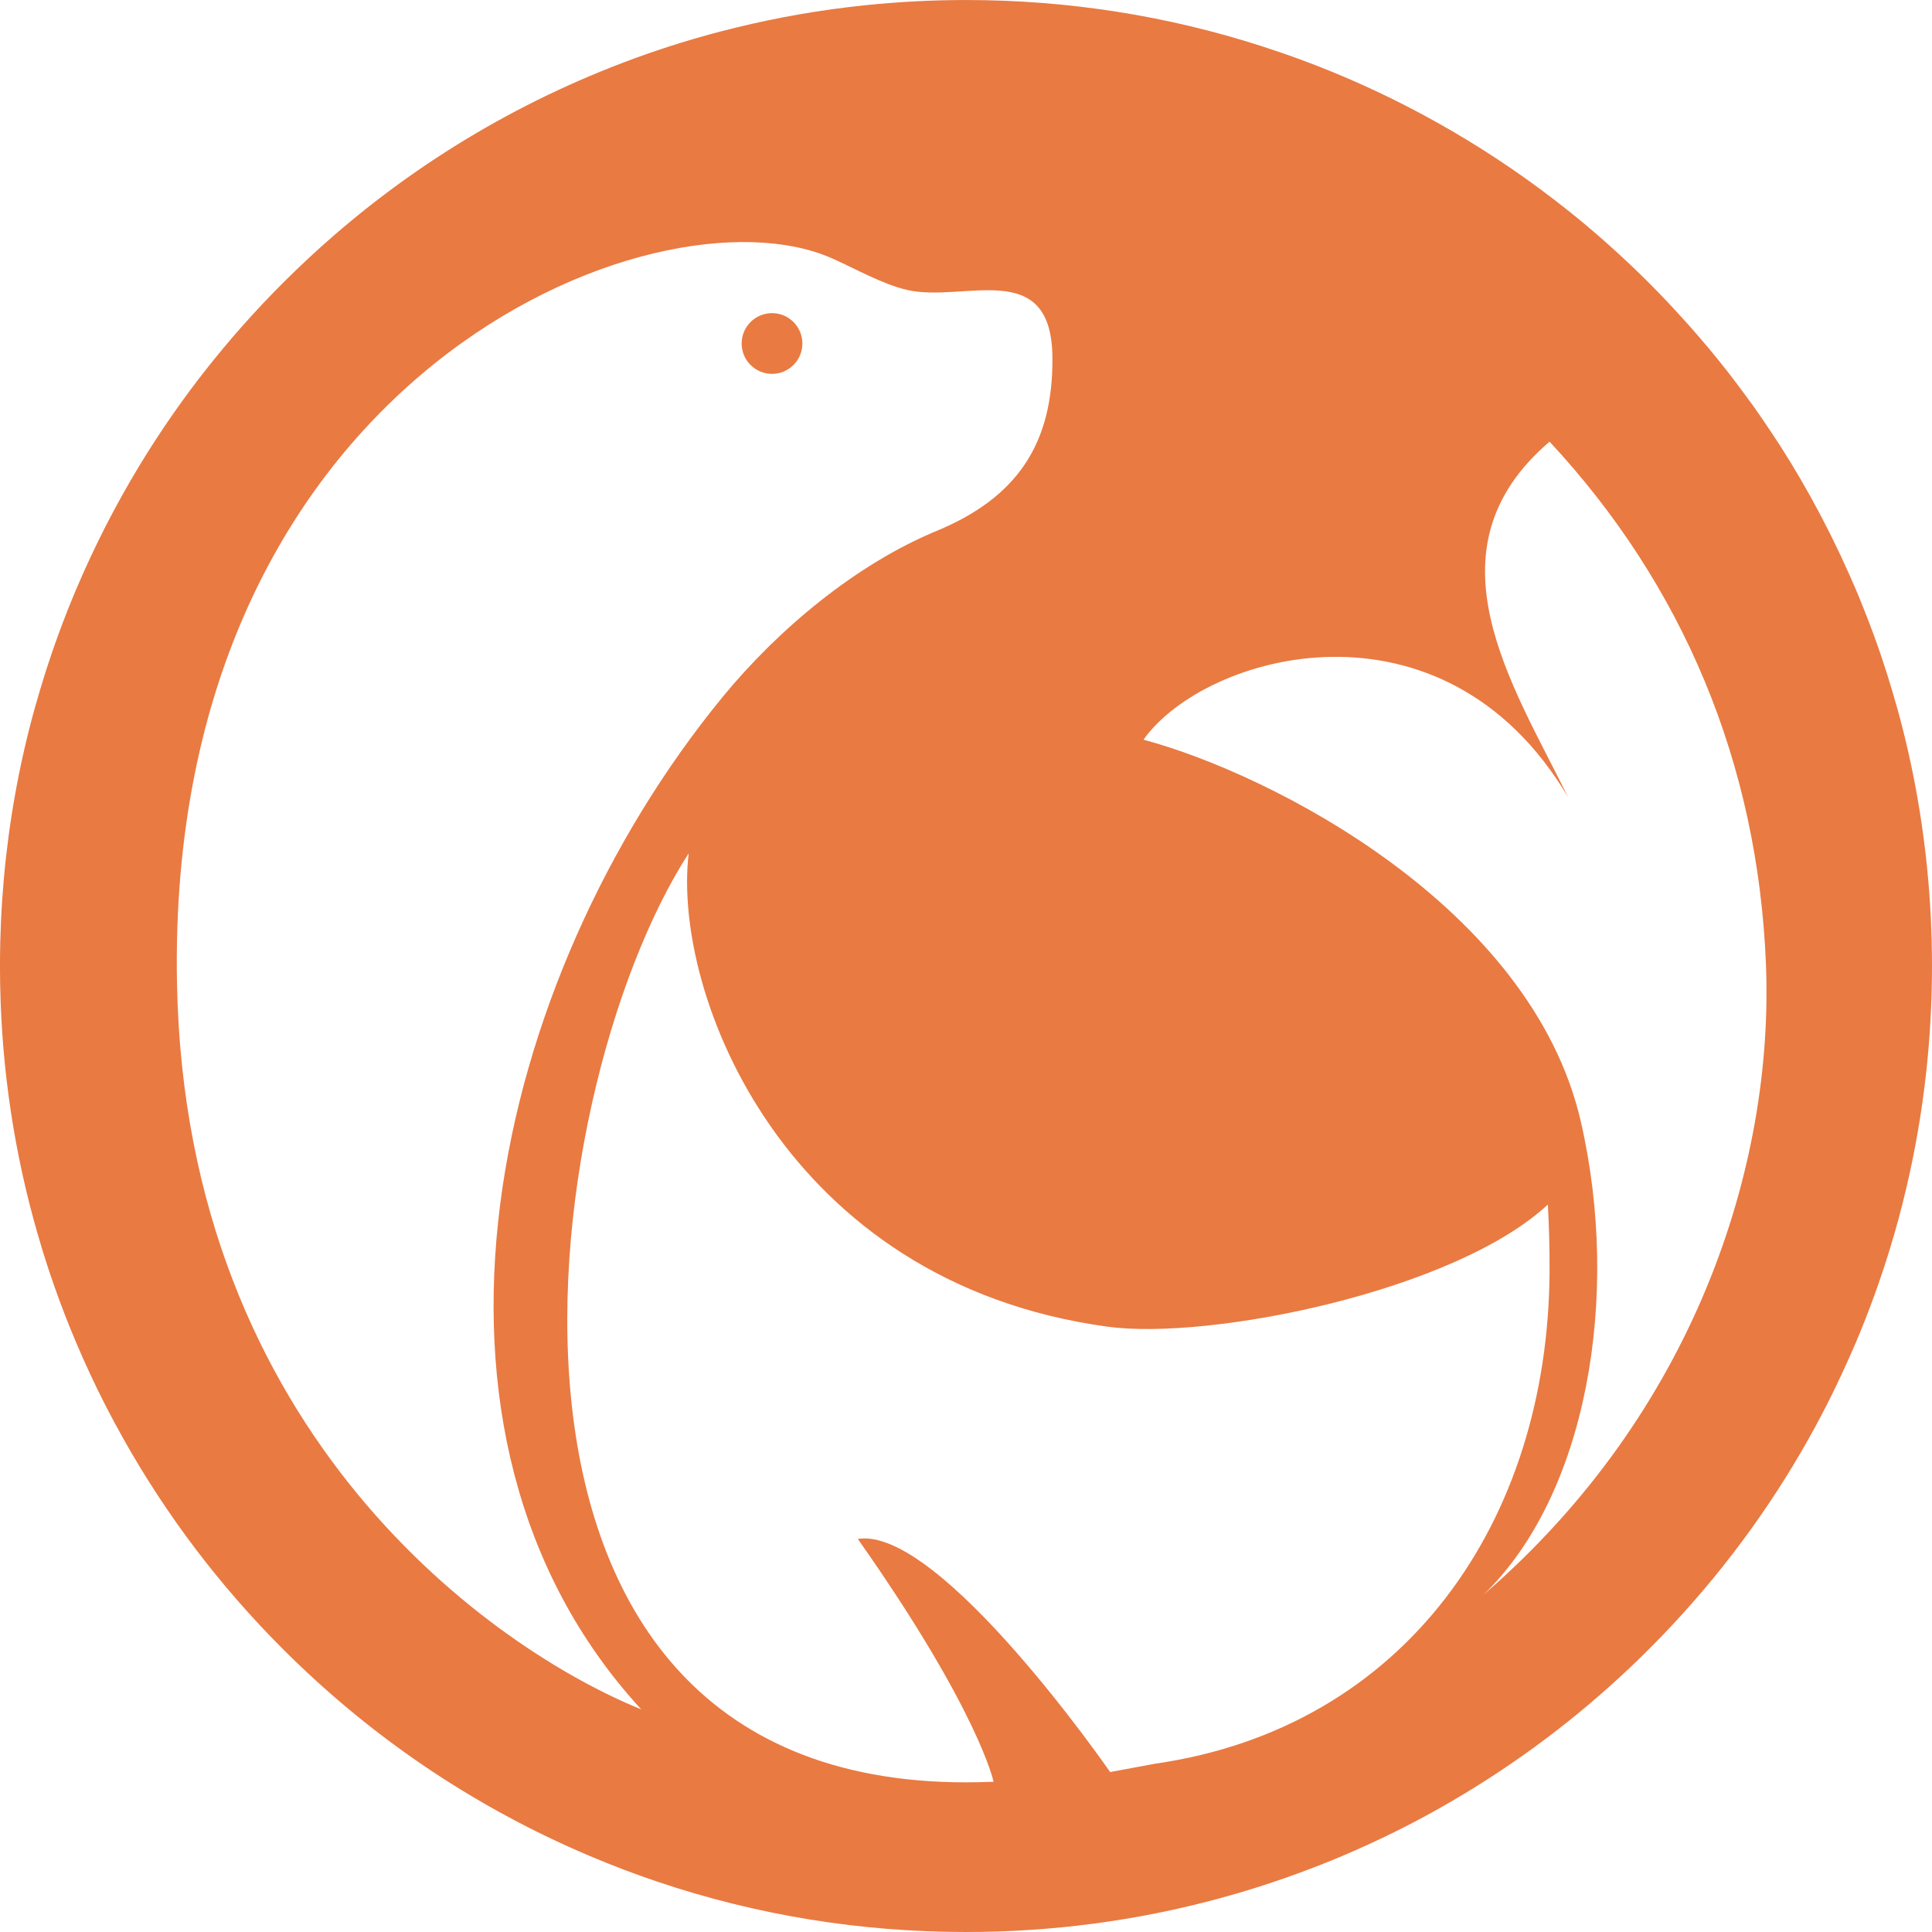
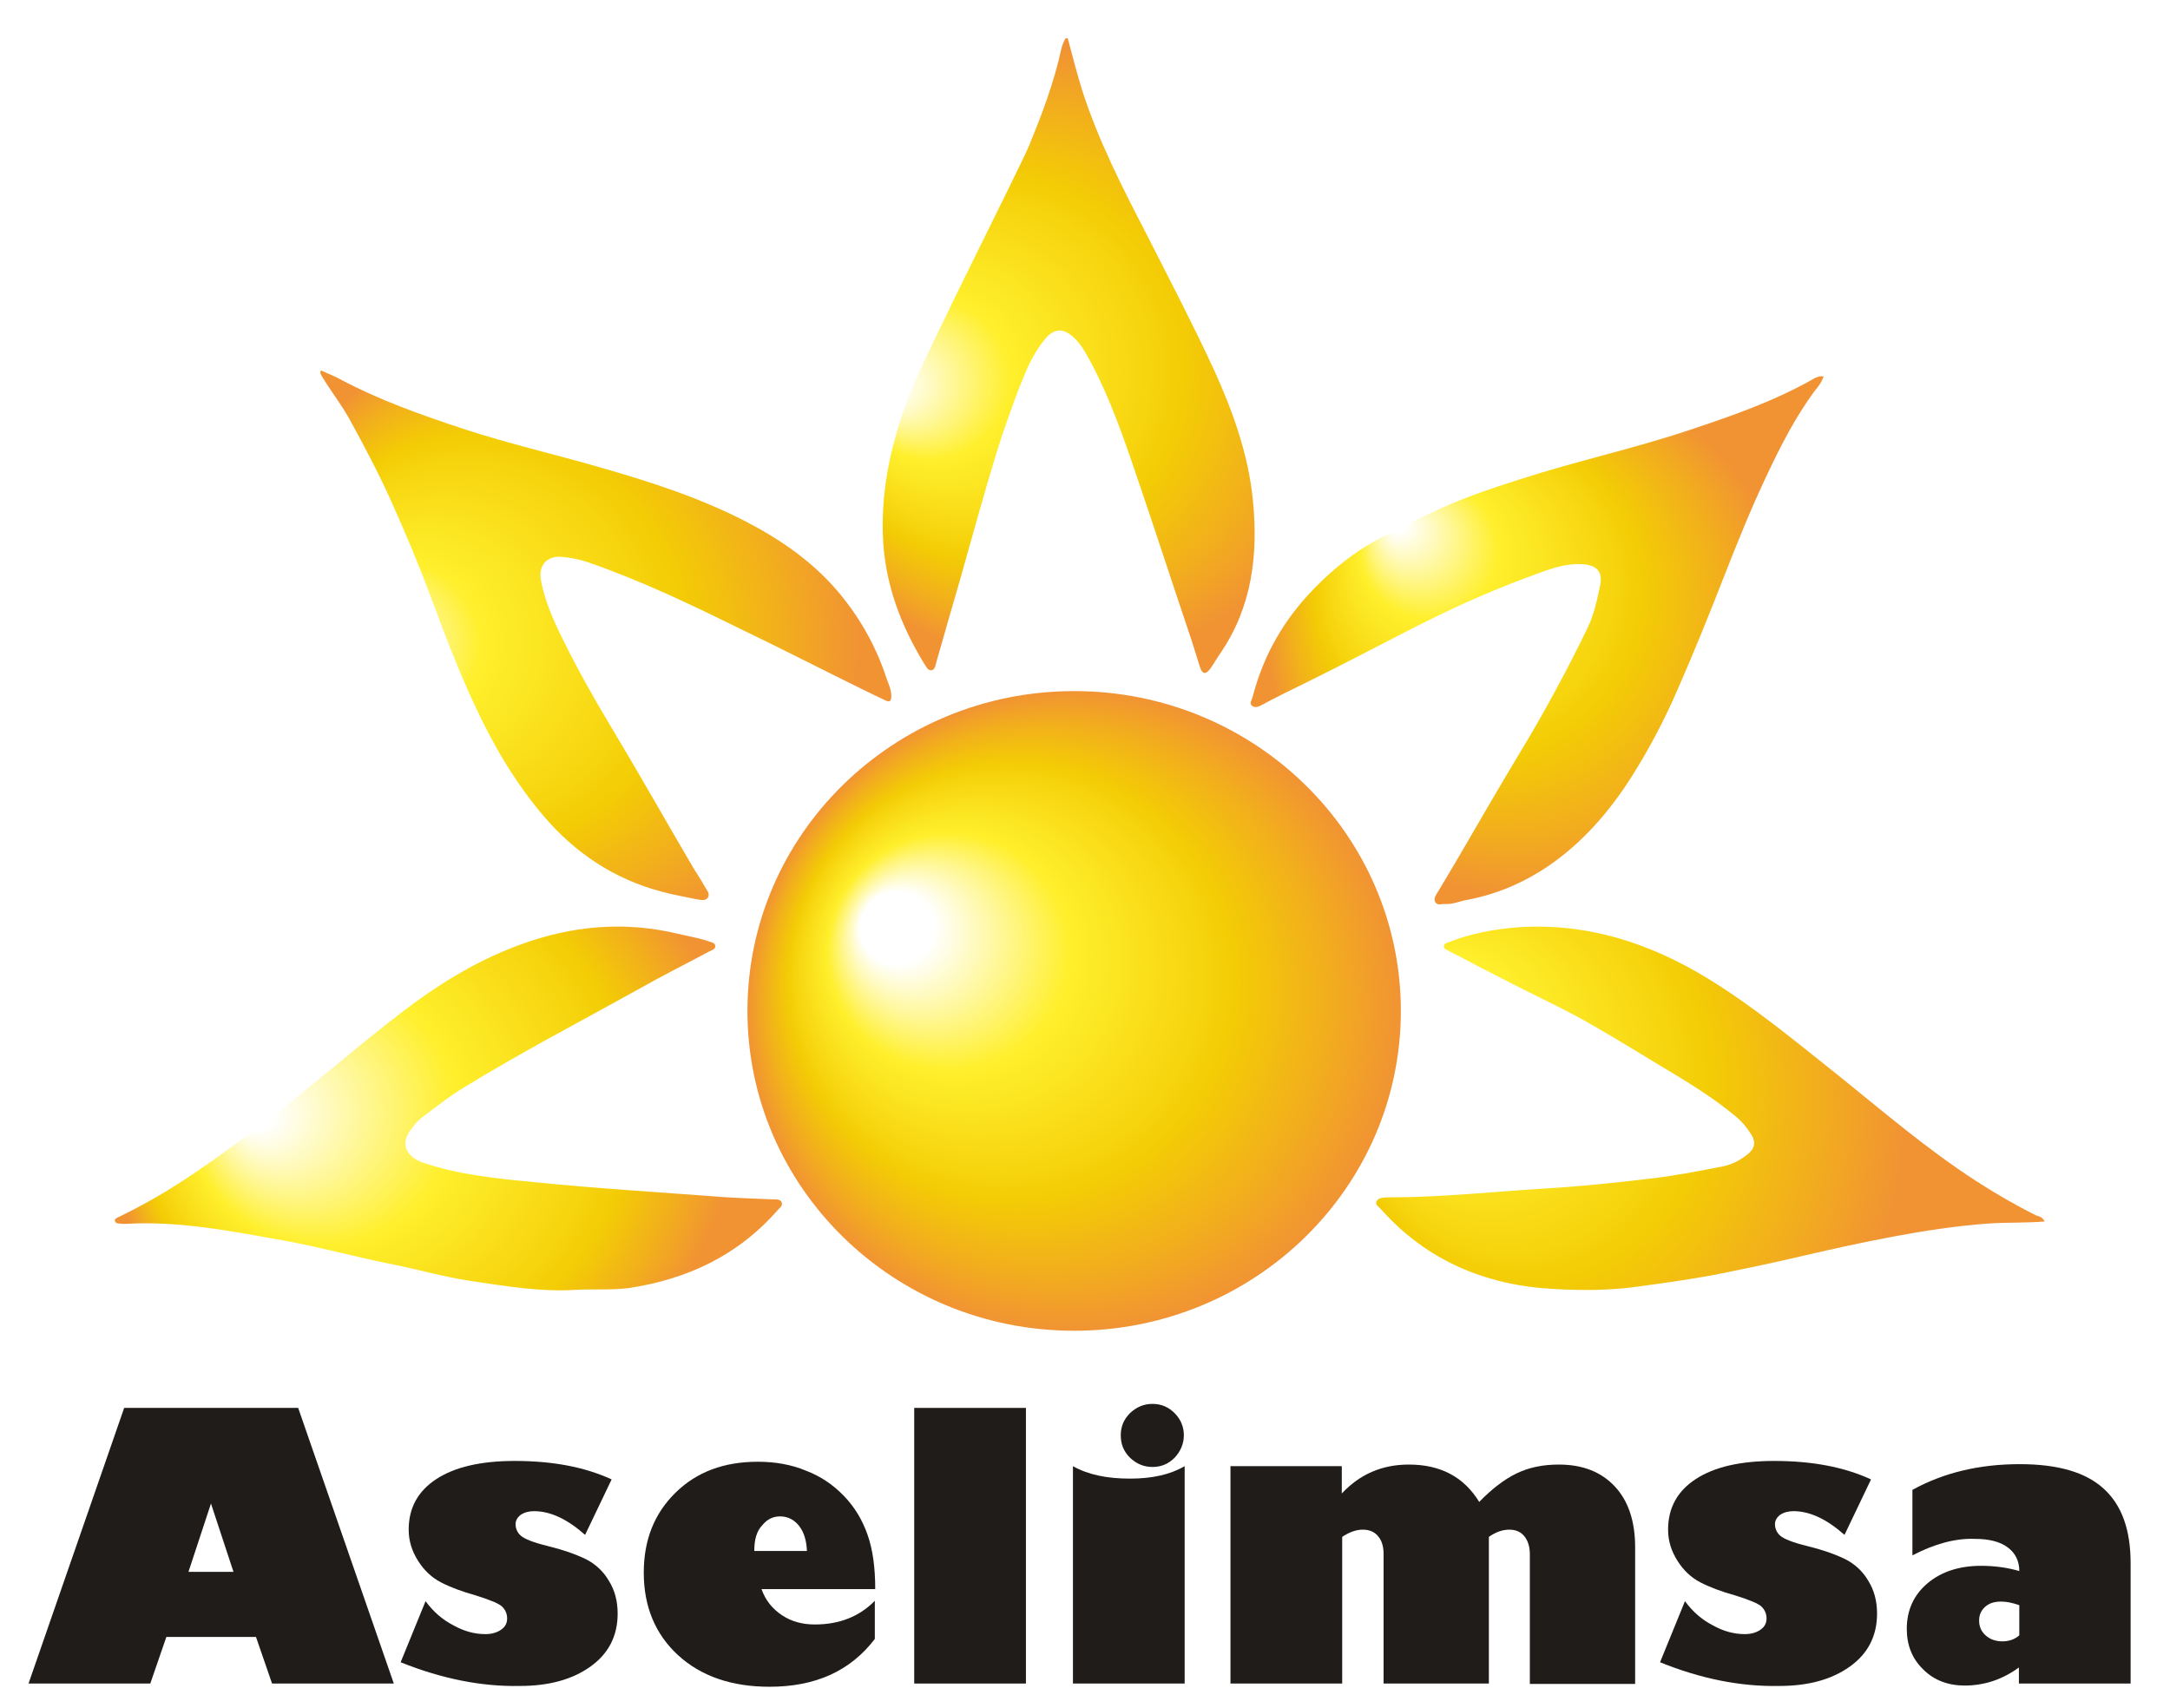
- <svg xmlns="http://www.w3.org/2000/svg" height="180" width="180" style="color: #e97a42" viewBox="0 0 180 180">
-   <path fill="currentColor" d="M 178.224 72.09 c -0.296 -1.463 -0.627 -2.919 -0.996 -4.364 -0.293 -1.151 -0.616 -2.293 -0.956 -3.433 -0.301 -1.008 -0.612 -2.014 -0.95 -3.012 -0.531 -1.578 -1.113 -3.142 -1.735 -4.694 -0.216 -0.54 -0.433 -1.082 -0.661 -1.618 -0.195 -0.462 -0.399 -0.917 -0.601 -1.375 -0.262 -0.591 -0.53 -1.177 -0.804 -1.762 -0.074 -0.159 -0.151 -0.315 -0.226 -0.474 -0.209 -0.441 -0.422 -0.881 -0.638 -1.318 -0.076 -0.154 -0.153 -0.306 -0.229 -0.459 -0.236 -0.471 -0.477 -0.939 -0.721 -1.406 -0.053 -0.101 -0.105 -0.201 -0.158 -0.302 -1.143 -2.16 -2.367 -4.269 -3.68 -6.322 -0.116 -0.181 -0.237 -0.359 -0.355 -0.539 -0.094 -0.144 -0.189 -0.288 -0.284 -0.432 -0.284 -0.431 -0.57 -0.861 -0.862 -1.287 -0.112 -0.164 -0.225 -0.326 -0.338 -0.489 -0.193 -0.279 -0.382 -0.56 -0.579 -0.836 -0.089 -0.125 -0.182 -0.249 -0.273 -0.374 -0.13 -0.182 -0.264 -0.362 -0.395 -0.542 -0.277 -0.38 -0.556 -0.76 -0.838 -1.135 -0.15 -0.199 -0.303 -0.395 -0.454 -0.593 -0.21 -0.274 -0.417 -0.552 -0.63 -0.823 -0.055 -0.069 -0.111 -0.136 -0.166 -0.205 -0.482 -0.61 -0.971 -1.216 -1.47 -1.814 -0.129 -0.155 -0.262 -0.306 -0.392 -0.461 -0.402 -0.476 -0.808 -0.95 -1.22 -1.417 -0.186 -0.212 -0.375 -0.422 -0.563 -0.631 -0.384 -0.428 -0.773 -0.854 -1.167 -1.276 -0.176 -0.189 -0.351 -0.379 -0.529 -0.567 -0.564 -0.595 -1.134 -1.186 -1.716 -1.768 -1.091 -1.091 -2.207 -2.15 -3.346 -3.178 -1.016 -0.919 -2.05 -1.815 -3.103 -2.684 -0.772 -0.636 -1.557 -1.255 -2.348 -1.864 -3.465 -2.67 -7.112 -5.075 -10.927 -7.209 -2.869 -1.604 -5.83 -3.06 -8.883 -4.351 -2.443 -1.033 -4.922 -1.948 -7.428 -2.756 -8.879 -2.863 -18.13 -4.318 -27.605 -4.318 -3.19 0 -6.354 0.169 -9.488 0.496 -4.036 0.421 -8.019 1.114 -11.94 2.073 -1.732 0.423 -3.452 0.892 -5.157 1.42 -2.856 0.883 -5.673 1.912 -8.447 3.085 -2.645 1.118 -5.222 2.357 -7.729 3.711 -2.574 1.39 -5.073 2.901 -7.494 4.533 -1.195 0.805 -2.37 1.64 -3.527 2.503 -1.156 0.864 -2.292 1.756 -3.408 2.676 -0.553 0.456 -1.1 0.919 -1.643 1.389 -1.649 1.427 -3.252 2.92 -4.806 4.473 -2.582 2.582 -4.991 5.299 -7.222 8.138 -0.892 1.135 -1.756 2.292 -2.59 3.467 -0.417 0.588 -0.827 1.18 -1.23 1.778 -0.403 0.597 -0.798 1.199 -1.186 1.806 -0.388 0.607 -0.769 1.218 -1.143 1.835 -2.241 3.697 -4.216 7.562 -5.916 11.582 -1.095 2.589 -2.059 5.217 -2.901 7.877 -0.153 0.482 -0.3 0.965 -0.444 1.449 -0.339 1.14 -0.663 2.282 -0.956 3.433 -0.369 1.446 -0.7 2.901 -0.996 4.364 -1.034 5.121 -1.618 10.343 -1.749 15.637 -0.018 0.757 -0.028 1.514 -0.028 2.274 0 1.123 0.02 2.244 0.062 3.361 0.285 7.82 1.568 15.475 3.825 22.879 0.044 0.147 0.088 0.295 0.133 0.441 0.877 2.823 1.894 5.608 3.054 8.35 0.85 2.009 1.769 3.98 2.755 5.912 0.539 1.057 1.105 2.099 1.685 3.132 4.013 7.142 8.98 13.698 14.846 19.564 7.713 7.713 16.611 13.878 26.477 18.352 0.705 0.32 1.415 0.632 2.131 0.935 2.081 0.88 4.185 1.679 6.313 2.396 9.217 3.106 18.85 4.677 28.719 4.677 8.031 0 15.902 -1.047 23.522 -3.107 0.633 -0.172 1.266 -0.35 1.895 -0.535 0.757 -0.222 1.509 -0.456 2.26 -0.698 0.717 -0.232 1.431 -0.474 2.145 -0.723 1.752 -0.616 3.49 -1.281 5.211 -2.009 0.755 -0.319 1.503 -0.651 2.247 -0.989 1.237 -0.563 2.459 -1.15 3.664 -1.766 0.644 -0.328 1.283 -0.665 1.917 -1.009 1.654 -0.896 3.274 -1.848 4.865 -2.844 5.736 -3.591 11.06 -7.827 15.912 -12.679 0.775 -0.775 1.534 -1.562 2.278 -2.36 5.204 -5.59 9.636 -11.754 13.246 -18.417 0.343 -0.634 0.68 -1.274 1.009 -1.917 0.482 -0.944 0.943 -1.9 1.392 -2.863 0.471 -1.007 0.928 -2.021 1.364 -3.049 1.22 -2.886 2.281 -5.82 3.187 -8.793 0.559 -1.833 1.056 -3.68 1.494 -5.542 0.108 -0.458 0.211 -0.916 0.312 -1.376 0.194 -0.883 0.373 -1.77 0.539 -2.659 1.02 -5.455 1.542 -11.02 1.542 -16.663 0 -6.074 -0.595 -12.058 -1.776 -17.911 z m -161.733 19.614 c -1.118 -56.662 44.604 -74.877 60.998 -67.647 2.187 0.965 4.732 2.431 7.042 2.96 5.295 1.213 13.432 -3.113 13.521 6.273 0.078 8.156 -3.389 13.108 -10.797 16.177 -7.539 3.124 -14.777 9.181 -19.95 15.493 -21.487 26.216 -31.231 68.556 -7.565 94.296 -13.679 -5.545 -42.418 -25.467 -43.248 -67.552 z m 91.109 72.619 c -0.053 0.008 -4.171 0.775 -4.171 0.775 0 0 -15.862 -22.957 -23.509 -21.719 11.291 16.04 12.649 22.625 12.649 22.625 -0.053 0.001 -0.107 0.001 -0.161 0.003 -51.831 2.131 -42.785 -64.026 -28.246 -86.502 -1.555 13.073 8.878 39.992 39.034 44.1 9.495 1.293 32.302 -3.275 41.015 -11.38 0.098 1.825 0.163 3.85 0.159 6.013 -0.046 23.538 -13.47 42.743 -36.77 46.085 z m 30.575 -15.708 c 9.647 -9.263 12.869 -27.779 9.103 -44.137 -4.608 -20.011 -28.861 -32.383 -40.744 -35.564 5.766 -8.089 27.908 -14.274 39.567 5.363 -5.172 -10.519 -13.556 -23.023 -1.732 -33.128 12.411 13.329 19.411 29.94 20.161 48.7 0.75 18.753 -6.64 41.768 -26.355 58.765 z" />
-   <circle fill="currentColor" cx="71.927" cy="32.004" r="2.829" />
+ <svg xmlns="http://www.w3.org/2000/svg" version="1.1" id="Capa_1" x="0px" y="0px" viewBox="70 25 540 425" style="" xml:space="preserve">
+   <style type="text/css">
+  .st0{fill:#201C19;}
+  .st1{fill:url(#SVGID_1_);}
+  .st2{fill:url(#SVGID_2_);}
+  .st3{fill:url(#SVGID_3_);}
+  .st4{fill:url(#SVGID_4_);}
+  .st5{fill:url(#SVGID_5_);}
+  .st6{fill:url(#SVGID_6_);}
+ </style>
+   <g>
+     <g id="wordmark">
+       <path class="st0" d="M107.4,444H77.1l23.8-68.6h43.3L168,444h-30.3l-4-11.6h-22.3L107.4,444z M116.9,416.2h11.2l-5.6-17    L116.9,416.2z" />
+       <path class="st0" d="M169.7,438.7l6.2-15.2c1.9,2.6,4.2,4.6,6.9,6c2.7,1.5,5.3,2.2,8,2.2c1.6,0,2.9-0.4,3.9-1.1    c1-0.7,1.5-1.6,1.5-2.8c0-1.1-0.4-2.1-1.2-2.9c-0.8-0.8-3-1.7-6.5-2.8c-3.6-1-6.5-2.1-8.8-3.3c-2.3-1.2-4.2-3-5.7-5.4    c-1.5-2.4-2.3-4.9-2.3-7.7c0-5.4,2.3-9.6,6.9-12.6c4.6-3,11.1-4.5,19.5-4.5c9.4,0,17.4,1.5,24.1,4.6l-6.6,13.8    c-4.4-3.9-8.6-5.9-12.7-5.9c-1.3,0-2.4,0.3-3.3,0.9c-0.8,0.6-1.3,1.4-1.3,2.3c0,1.1,0.4,2.1,1.3,2.9s3.1,1.7,6.8,2.6    c3.7,0.9,6.8,2,9.3,3.2c2.4,1.2,4.4,3,5.800,5.4c1.5,2.4,2.2,5.1,2.2,8.2c0,5.6-2.3,10-6.8,13.2c-4.5,3.2-10.3,4.8-17.5,4.8    C189.8,444.8,179.9,442.8,169.7,438.7z" />
+       <path class="st0" d="M287.7,423.4v9.5c-6.1,8-14.8,11.9-26.2,11.9c-9.4,0-17-2.6-22.7-7.8c-5.7-5.2-8.6-12.1-8.6-20.6    c0-8.1,2.6-14.7,7.9-19.9s12.1-7.7,20.5-7.7c4.3,0,8.3,0.7,11.9,2.2c3.7,1.4,6.8,3.5,9.5,6.3c2.7,2.8,4.6,6,5.9,9.7    s1.9,8.2,1.9,13.5h-28.3c1,2.8,2.7,4.9,5.1,6.5c2.4,1.6,5.1,2.3,8.2,2.3C278.9,429.3,283.9,427.3,287.7,423.4z M257.7,411h13.1    c-0.1-2.7-0.8-4.8-2-6.3c-1.2-1.5-2.8-2.3-4.7-2.3c-1.7,0-3.2,0.7-4.4,2.2C258.3,406,257.7,408.2,257.7,411z" />
+       <path class="st0" d="M325.3,444h-27.8v-68.6h27.8V444z" />
+       <path class="st0" d="M364.8,389.9V444h-27.8v-54.1c3.7,2.1,8.4,3.1,14.2,3.1C356.7,393,361.2,392,364.8,389.9z M356.8,390.1    c-2.2,0-4-0.8-5.6-2.3c-1.6-1.6-2.3-3.4-2.3-5.6s0.8-4,2.3-5.5c1.6-1.5,3.4-2.3,5.6-2.3s4,0.8,5.5,2.3s2.3,3.4,2.3,5.5    s-0.8,4-2.3,5.6C360.8,389.3,359,390.1,356.8,390.1z" />
+       <path class="st0" d="M403.9,389.9v6.8c4.5-4.8,10-7.2,16.7-7.2c7.9,0,13.7,3.1,17.5,9.3c3.1-3.2,6.2-5.6,9.3-7.1    c3.1-1.5,6.6-2.2,10.5-2.2c5.9,0,10.5,1.8,13.9,5.4c3.4,3.6,5.1,8.7,5.1,15.2v34h-26.2v-32.3c0-1.9-0.5-3.4-1.4-4.5    c-0.9-1.1-2.2-1.6-3.7-1.6c-1.7,0-3.4,0.6-5.1,1.8V444h-26.2v-32.3c0-1.9-0.5-3.4-1.4-4.4c-0.9-1.1-2.2-1.6-3.8-1.6    c-1.6,0-3.3,0.6-5.1,1.8V444h-27.8v-54.1H403.9z" />
+       <path class="st0" d="M483.1,438.7l6.2-15.2c1.9,2.6,4.2,4.6,6.9,6c2.7,1.5,5.3,2.2,8,2.2c1.6,0,2.9-0.4,3.9-1.1    c1-0.7,1.5-1.6,1.5-2.8c0-1.1-0.4-2.1-1.2-2.9c-0.8-0.8-3-1.7-6.5-2.8c-3.6-1-6.5-2.1-8.8-3.3c-2.3-1.2-4.2-3-5.7-5.4    c-1.5-2.4-2.3-4.9-2.3-7.7c0-5.4,2.3-9.6,6.9-12.6c4.6-3,11.1-4.5,19.5-4.5c9.4,0,17.4,1.5,24.1,4.6l-6.6,13.8    c-4.4-3.9-8.6-5.9-12.7-5.9c-1.3,0-2.4,0.3-3.3,0.9c-0.8,0.6-1.3,1.4-1.3,2.3c0,1.1,0.4,2.1,1.3,2.9s3.1,1.7,6.8,2.6    c3.7,0.9,6.8,2,9.3,3.2c2.4,1.2,4.4,3,5.8,5.4c1.5,2.4,2.2,5.1,2.2,8.2c0,5.6-2.3,10-6.8,13.2c-4.5,3.2-10.3,4.8-17.5,4.8    C503.1,444.8,493.2,442.8,483.1,438.7z" />
+       <path class="st0" d="M545.9,412.1v-16.3c7.8-4.3,16.7-6.4,26.7-6.4c9.5,0,16.4,2,20.9,6.1s6.7,10.2,6.7,18.6V444h-27.8v-4    c-4.1,3-8.6,4.5-13.5,4.5c-4.1,0-7.6-1.3-10.3-4c-2.8-2.7-4.1-6.1-4.1-10.1c0-4.6,1.7-8.4,5.1-11.3c3.4-2.9,7.9-4.4,13.4-4.4    c3.2,0,6.4,0.4,9.5,1.3c0-2.5-1-4.5-2.9-5.9c-1.9-1.4-4.6-2.1-8.1-2.1C556.5,407.8,551.3,409.3,545.9,412.1z M572.5,432v-7.5    c-1.7-0.6-3.2-0.9-4.5-0.9c-1.7,0-3,0.4-4,1.3c-1,0.9-1.5,2-1.5,3.4c0,1.5,0.5,2.7,1.6,3.7c1.1,1,2.5,1.5,4.2,1.5    C569.9,433.5,571.4,433,572.5,432z" />
+     </g>
+     <g id="sun">
+       <radialGradient id="SVGID_1_" cx="473.597" cy="303.804" r="76.843" fx="414.782" fy="280.468" gradientTransform="matrix(1 0 0 1.1279 0 -38.8657)" gradientUnits="userSpaceOnUse">
+         <stop offset="0.25" style="stop-color:#FFEF2C" />
+         <stop offset="0.524" style="stop-color:#F6D40E" />
+         <stop offset="0.596" style="stop-color:#F3CC05" />
+         <stop offset="0.794" style="stop-color:#F2AE1D" />
+         <stop offset="0.951" style="stop-color:#F19333" />
+       </radialGradient>
+       <path class="st1" d="M578.8,329c-4.8,0.4-9.3,0.2-13.9,0.5c-8.1,0.6-16,1.8-24,3.3c-7.4,1.4-14.7,3-22,4.7    c-7.6,1.8-15.3,3.4-22.9,4.9c-6.1,1.1-12.3,2-18.4,2.8c-7,1-14.1,1-21,0.6c-16.8-0.9-31.5-7-42.9-19.8c-0.5-0.6-1.5-1.1-1.2-1.9    c0.4-1,1.5-1,2.5-1.1c0.2,0,0.5,0,0.7,0c13,0,25.8-1.4,38.7-2.2c8.6-0.5,17.2-1.4,25.7-2.4c6.3-0.7,12.4-1.9,18.6-3.1    c2.4-0.5,4.5-1.6,6.4-3.2c1.4-1.2,1.9-2.6,0.9-4.4c-1.2-2-2.7-3.8-4.5-5.2c-5.6-4.6-11.7-8.3-17.9-12c-6.5-3.9-12.9-7.9-19.5-11.6    c-5.6-3.1-11.4-5.8-17.1-8.7c-5.5-2.8-11.1-5.7-16.6-8.6c-0.5-0.3-1.1-0.4-1.1-1.1c0.1-0.7,0.7-0.8,1.2-1c5.5-2.2,11.2-3.2,17-3.7    c17.3-1.2,32.9,3.8,47.6,12.8c11.1,6.8,21.1,15.1,31.3,23.2c11.6,9.3,22.8,19,35.3,27.1c4.8,3.1,9.8,6,15,8.6    C577.4,327.7,578.3,327.9,578.8,329z" />
+       <radialGradient id="SVGID_2_" cx="181.567" cy="300.839" r="89.664" fx="131.603" fy="302.313" gradientUnits="userSpaceOnUse">
+         <stop offset="4.469274e-02" style="stop-color:#FFFFFF" />
+         <stop offset="0.371" style="stop-color:#FFEF2C" />
+         <stop offset="0.62" style="stop-color:#F6D40E" />
+         <stop offset="0.684" style="stop-color:#F3CC05" />
+         <stop offset="0.788" style="stop-color:#F2AE1D" />
+         <stop offset="0.87" style="stop-color:#F19333" />
+       </radialGradient>
+       <path class="st2" d="M213.6,346c-8.9,0.6-17.7-0.9-26.5-2.2c-6.8-1-13.5-3-20.3-4.3c-8.8-1.8-17.5-4.2-26.4-5.8    c-13-2.3-25.9-4.9-39.2-4.1c-0.6,0-1.1,0-1.7-0.1c-0.4,0-0.8-0.2-0.9-0.6c-0.1-0.5,0.3-0.7,0.7-0.9c1.8-0.9,3.7-1.8,5.5-2.8    c10.2-5.4,19.4-12.2,28.7-19.1c13.2-9.8,25.3-20.8,38.4-30.6c9.5-7.1,19.7-13,31.1-16.6c11.7-3.7,23.6-4.4,35.7-1.5    c2.5,0.6,5,1,7.4,1.8c0.7,0.3,1.8,0.3,1.9,1.2c0.1,0.9-1,1.1-1.7,1.5c-5.8,3.1-11.8,6.1-17.6,9.4c-14.4,8-29,15.6-43,24.2    c-3.7,2.2-7.1,4.9-10.5,7.5c-1.3,0.9-2.3,2.2-3.2,3.5c-2.5,3.5-0.5,6.5,3.1,7.8c9,3.1,18.4,4,27.7,4.9c15.6,1.6,31.2,2.5,46.8,3.7    c4.2,0.3,8.5,0.4,12.7,0.6c0.8,0,1.8-0.1,2.2,0.7c0.4,0.9-0.5,1.4-1,2c-9.9,11.3-22.5,17.2-37.2,19.4    C222,346.1,217.8,345.8,213.6,346z" />
+       <radialGradient id="SVGID_3_" cx="336.019" cy="113.516" r="80.27" fx="289.775" fy="121.288" gradientUnits="userSpaceOnUse">
+         <stop offset="2.933782e-02" style="stop-color:#FFFFFF" />
+         <stop offset="0.25" style="stop-color:#FFEF2C" />
+         <stop offset="0.524" style="stop-color:#F6D40E" />
+         <stop offset="0.596" style="stop-color:#F3CC05" />
+         <stop offset="0.794" style="stop-color:#F2AE1D" />
+         <stop offset="0.951" style="stop-color:#F19333" />
+       </radialGradient>
+       <path class="st3" d="M335.7,34.5c1.2,4.4,2.3,8.9,3.7,13.3c3.9,12,9.6,23.3,15.4,34.5c5.8,11.4,11.7,22.7,17.1,34.3    c4.8,10.5,8.8,21.5,9.9,33.1c1.3,13.3-0.2,26.2-8,37.7c-0.9,1.3-1.7,2.7-2.6,4c-1.2,1.6-2,1.4-2.6-0.4c-0.7-2.1-1.3-4.3-2-6.4    c-5.1-15.1-10-30.3-15.2-45.4c-3.2-9.2-6.6-18.4-11.5-26.8c-0.9-1.5-2-2.9-3.4-4c-2.2-1.8-4.4-1.4-6.3,0.8    c-3.1,3.7-4.9,8-6.6,12.4c-2,5.3-3.9,10.6-5.6,16c-3.2,10.5-6.1,21.1-9.1,31.7c-2,6.8-3.9,13.6-5.9,20.5c-0.2,0.7-0.3,1.8-1.1,2    c-1,0.2-1.4-0.9-1.9-1.6c-6-9.8-9.900-20.3-10.3-32c-0.4-12,2.2-23.3,6.4-34.4c3.8-10.1,27.9-57.4,30-62.6c3.2-7.8,6.2-15.7,8-24    c0.2-0.9,0.6-1.8,1-2.6C335.4,34.5,335.6,34.5,335.7,34.5z" />
+       <radialGradient id="SVGID_4_" cx="452.552" cy="184.341" r="68.532" fx="416.714" fy="154.472" gradientUnits="userSpaceOnUse">
+         <stop offset="2.933782e-02" style="stop-color:#FFFFFF" />
+         <stop offset="0.25" style="stop-color:#FFEF2C" />
+         <stop offset="0.524" style="stop-color:#F6D40E" />
+         <stop offset="0.596" style="stop-color:#F3CC05" />
+         <stop offset="0.794" style="stop-color:#F2AE1D" />
+         <stop offset="0.951" style="stop-color:#F19333" />
+       </radialGradient>
+       <path class="st4" d="M523.8,118.7c-0.5,1.5-1.4,2.6-2.3,3.7c-4.7,6.4-8.3,13.4-11.7,20.6c-4,8.4-7.5,17.1-10.9,25.8    c-3.6,9.2-7.3,18.4-11.3,27.5c-3.3,7.7-7.2,15.1-11.7,22.2c-5.5,8.6-12,16.1-20.4,21.9c-6.3,4.3-13.1,7.2-20.6,8.6    c-1.7,0.3-3.4,1.1-5.2,1c-0.9-0.1-2.1,0.5-2.6-0.6c-0.4-0.9,0.3-1.7,0.7-2.4c1.8-3,3.6-6,5.4-9.1c4.9-8.4,9.8-16.9,14.8-25.2    c6.2-10.2,11.8-20.6,17-31.3c1.7-3.4,2.4-7.1,3.2-10.7c0.7-3.5-0.9-5.1-4.6-5.3c-5-0.2-9.4,1.8-13.8,3.4    c-10.3,3.8-20.2,8.4-29.9,13.4c-8.2,4.2-16.4,8.5-24.7,12.6c-3.7,1.8-7.4,3.6-11.1,5.6c-0.8,0.4-1.6,0.9-2.5,0.3    c-0.8-0.7-0.1-1.4,0.1-2.2c2.7-10.5,7.9-19.5,15.5-27.2c3.8-3.9,8.1-7.5,12.8-10.4c5.4-3.3,14.3-7.4,15.8-8.1    c7.2-3.5,14.8-6.1,22.4-8.5c13.9-4.5,28.2-7.6,42-12.2c10.8-3.6,21.5-7.3,31.4-13C522.2,118.9,522.8,118.5,523.8,118.7z" />
+       <radialGradient id="SVGID_5_" cx="220.826" cy="183.106" r="100.59" fx="157.125" fy="185.529" gradientUnits="userSpaceOnUse">
+         <stop offset="2.933782e-02" style="stop-color:#FFFFFF" />
+         <stop offset="0.198" style="stop-color:#FFEF2C" />
+         <stop offset="0.444" style="stop-color:#F6D40E" />
+         <stop offset="0.508" style="stop-color:#F3CC05" />
+         <stop offset="0.654" style="stop-color:#F2AE1D" />
+         <stop offset="0.77" style="stop-color:#F19333" />
+       </radialGradient>
+       <path class="st5" d="M149.9,117.2c1.5,0.7,3.1,1.3,4.6,2.1c9.9,5.3,20.4,9,31,12.5c11,3.6,22.3,6.2,33.4,9.4    c12.6,3.6,25.1,7.6,36.7,13.6c8.7,4.5,16.6,10,22.9,17.4c5.4,6.4,9.5,13.6,12.1,21.6c0.5,1.4,1.2,2.8,1.2,4.4    c0,1.2-0.3,1.7-1.5,1.1c-1.9-0.9-3.8-1.8-5.6-2.7c-10.2-5-20.3-10.2-30.5-15.1c-12.4-6.1-24.9-12.1-38-16.6    c-2-0.7-4.2-1.1-6.3-1.3c-3.7-0.4-6,2.1-5.3,5.8c1,5.3,3.2,10.2,5.6,15c3.6,7.3,7.6,14.4,11.8,21.4c6.9,11.5,13.5,23.2,20.3,34.8    c1,1.7,2.2,3.4,3.1,5.1c0.5,0.8,1.3,1.7,0.8,2.6c-0.6,1.1-1.9,0.6-2.9,0.5c-2.9-0.6-5.8-1.1-8.7-1.9c-11.8-3.1-21.6-9.7-29.4-18.9    c-6.8-8-12.2-17.1-16.7-26.7c-4.3-9.1-7.9-18.5-11.4-28c-2.9-7.8-6.1-15.4-9.5-23c-3.2-7.2-6.9-14.2-10.7-21.1    c-2.1-3.8-4.8-7.1-7-10.9C149.9,118.1,149.5,117.8,149.9,117.2z" />
+       <radialGradient id="SVGID_6_" cx="334.089" cy="264.182" r="80.75" fx="284.756" fy="240.508" gradientTransform="matrix(1.0065 0 0 0.9856 1.0543 16.2691)" gradientUnits="userSpaceOnUse">
+         <stop offset="0.113" style="stop-color:#FFFFFF" />
+         <stop offset="0.371" style="stop-color:#FFEF2C" />
+         <stop offset="0.62" style="stop-color:#F6D40E" />
+         <stop offset="0.684" style="stop-color:#F3CC05" />
+         <stop offset="0.86" style="stop-color:#F2AE1D" />
+         <stop offset="1" style="stop-color:#F19333" />
+       </radialGradient>
+       <ellipse class="st6" cx="337.3" cy="276.6" rx="81.3" ry="79.6" />
+     </g>
+   </g>
</svg>
